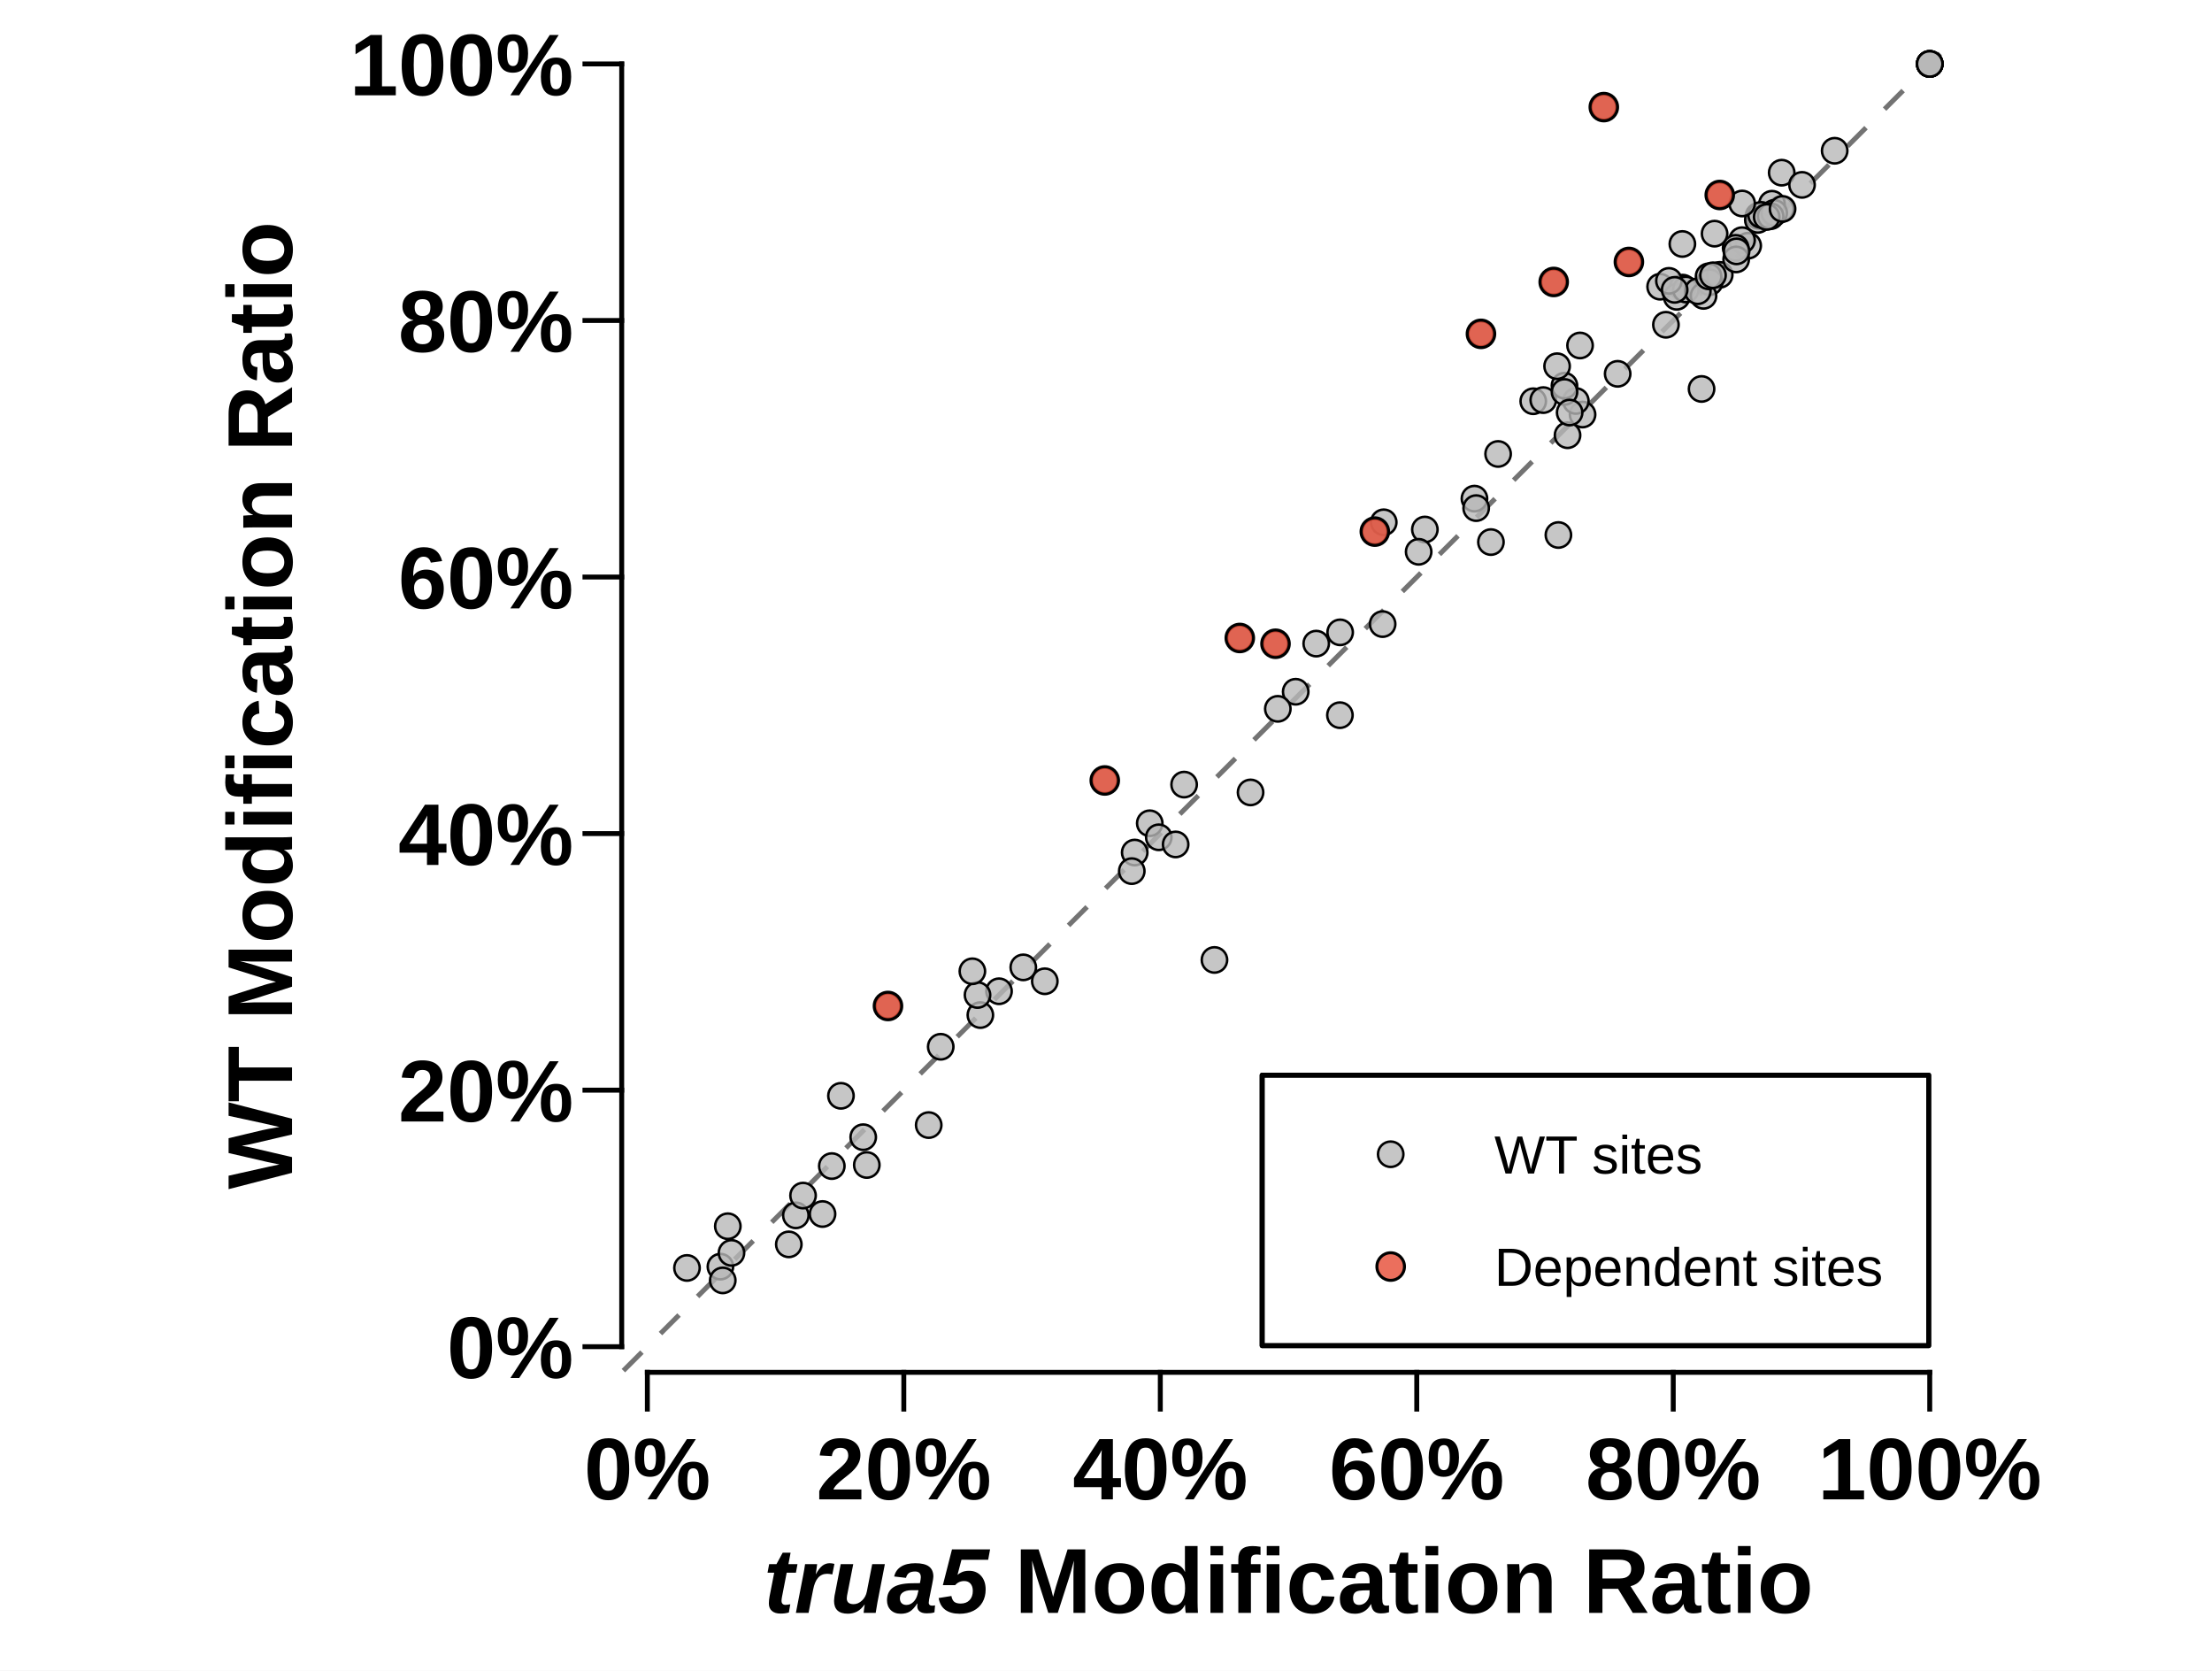
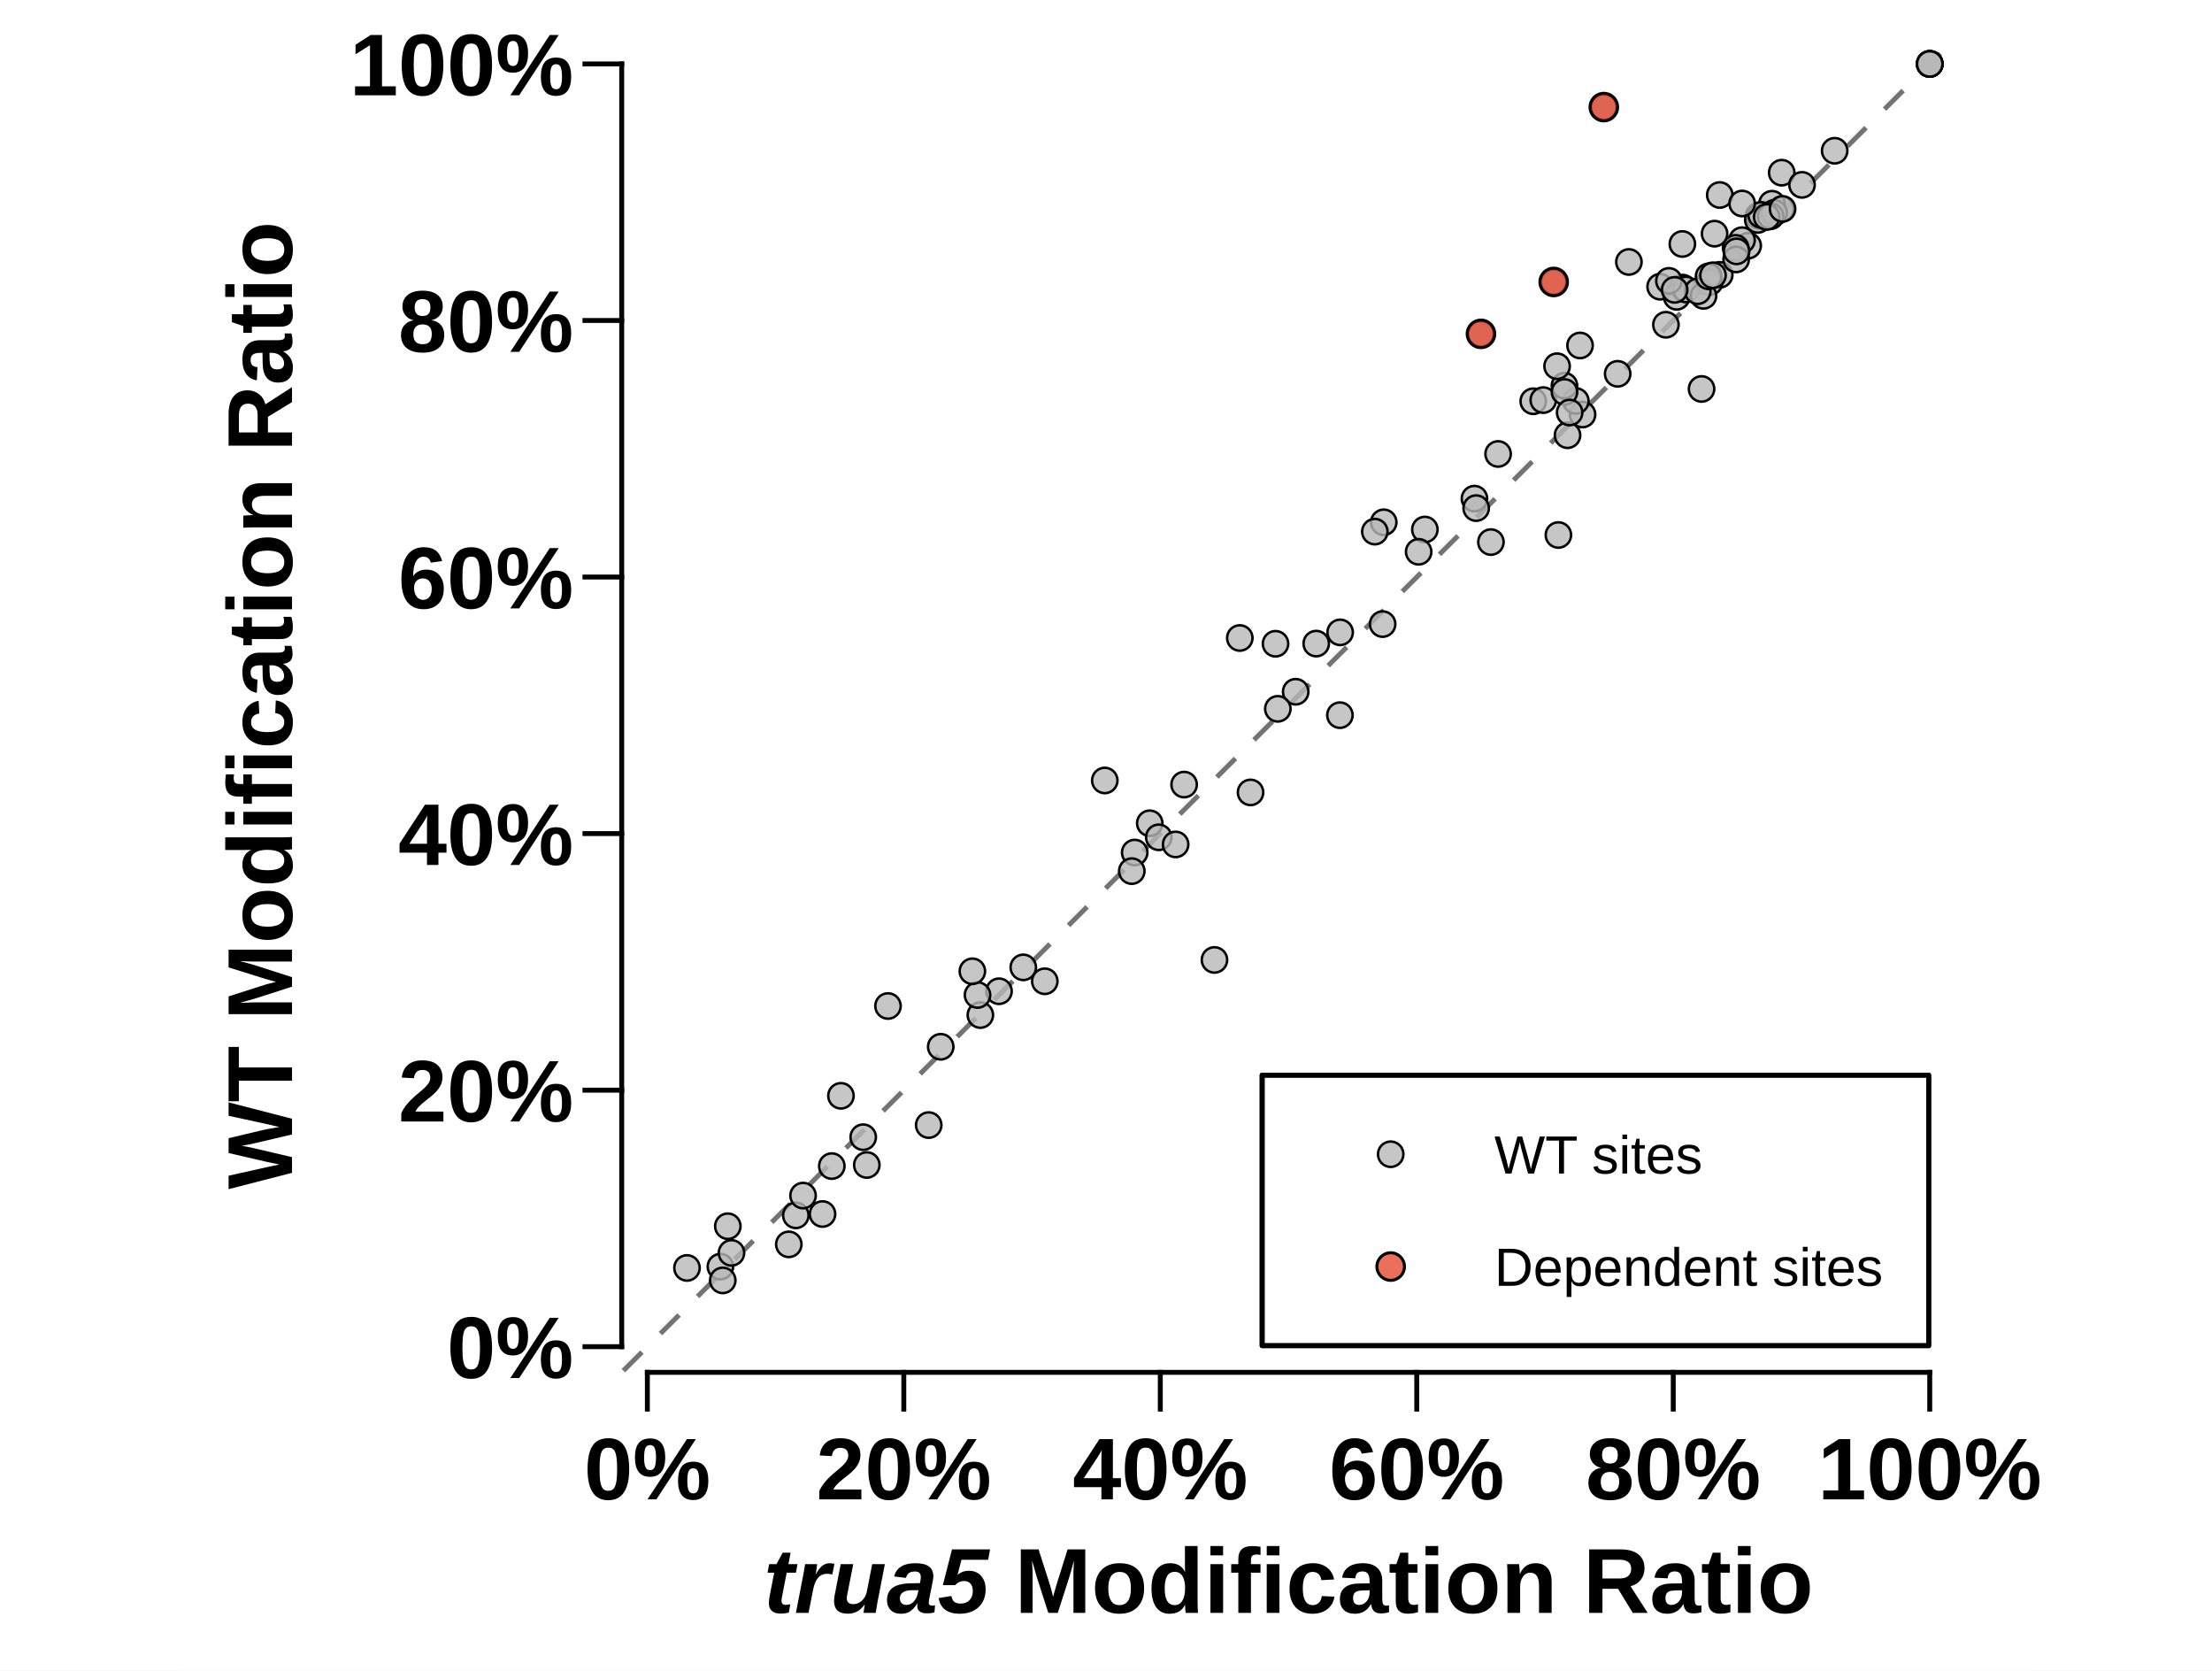
<svg xmlns="http://www.w3.org/2000/svg" width="576.00pt" height="434.88pt" viewBox="0 0 576.00 434.88">
  <g class="svglite">
    <defs>
      <style type="text/css">
    .svglite line, .svglite polyline, .svglite polygon, .svglite path, .svglite rect, .svglite circle {
      fill: none;
      stroke: #000000;
      stroke-linecap: round;
      stroke-linejoin: round;
      stroke-miterlimit: 10.00;
    }
    .svglite text {
      white-space: pre;
    }
    .svglite g.glyphgroup path {
      fill: inherit;
      stroke: none;
    }
  </style>
    </defs>
    <rect width="100%" height="100%" style="stroke: none; fill: #FFFFFF;" />
    <defs>
      <clipPath id="cpMC4wMHw1NzYuMDB8MC4wMHw0MzQuODg=">
        <rect x="0.00" y="0.00" width="576.00" height="434.88" />
      </clipPath>
    </defs>
    <g clip-path="url(#cpMC4wMHw1NzYuMDB8MC4wMHw0MzQuODg=)">
</g>
    <defs>
      <clipPath id="cpNDYuOTB8NTI5LjEwfDAuMDB8NDM0Ljg4">
        <rect x="46.90" y="0.00" width="482.20" height="434.88" />
      </clipPath>
    </defs>
    <g clip-path="url(#cpNDYuOTB8NTI5LjEwfDAuMDB8NDM0Ljg4)">
      <rect x="46.90" y="-0" width="482.20" height="434.88" style="stroke-width: 3.66; stroke: none; fill: #FFFFFF;" />
    </g>
    <g clip-path="url(#cpMC4wMHw1NzYuMDB8MC4wMHw0MzQuODg=)">
</g>
    <defs>
      <clipPath id="cpMTYxLjg5fDUwOS4xN3w5Ljk2fDM1Ny4yNQ==">
        <rect x="161.89" y="9.96" width="347.29" height="347.29" />
      </clipPath>
    </defs>
    <g clip-path="url(#cpMTYxLjg5fDUwOS4xN3w5Ljk2fDM1Ny4yNQ==)">
      <rect x="161.89" y="9.96" width="347.29" height="347.29" style="stroke-width: 3.66; stroke: none;" />
      <line x1="-185.40" y1="704.54" x2="856.46" y2="-337.32" style="stroke-width: 1.28; stroke: #737373; stroke-dasharray: 6.83,6.83; stroke-linecap: butt;" />
      <circle cx="463.72" cy="54.45" r="3.31" style="stroke-width: 0.64; fill: #B8B8B8; fill-opacity: 0.80;" />
      <circle cx="477.74" cy="39.24" r="3.31" style="stroke-width: 0.64; fill: #B8B8B8; fill-opacity: 0.80;" />
      <circle cx="432.29" cy="74.63" r="3.31" style="stroke-width: 0.64; fill: #B8B8B8; fill-opacity: 0.80;" />
      <circle cx="438.17" cy="74.87" r="3.31" style="stroke-width: 0.64; fill: #B8B8B8; fill-opacity: 0.80;" />
      <circle cx="436.61" cy="77.27" r="3.31" style="stroke-width: 0.64; fill: #B8B8B8; fill-opacity: 0.80;" />
      <circle cx="463.95" cy="44.95" r="3.31" style="stroke-width: 0.64; fill: #B8B8B8; fill-opacity: 0.80;" />
      <circle cx="421.23" cy="97.31" r="3.31" style="stroke-width: 0.64; fill: #B8B8B8; fill-opacity: 0.80;" />
      <circle cx="244.96" cy="272.49" r="3.31" style="stroke-width: 0.64; fill: #B8B8B8; fill-opacity: 0.80;" />
      <circle cx="360.32" cy="135.96" r="3.31" style="stroke-width: 0.64; fill: #B8B8B8; fill-opacity: 0.80;" />
      <circle cx="371.03" cy="137.84" r="3.31" style="stroke-width: 0.64; fill: #B8B8B8; fill-opacity: 0.80;" />
      <circle cx="260.14" cy="258.04" r="3.31" style="stroke-width: 0.64; fill: #B8B8B8; fill-opacity: 0.80;" />
      <circle cx="408.18" cy="113.30" r="3.31" style="stroke-width: 0.64; fill: #B8B8B8; fill-opacity: 0.80;" />
      <circle cx="299.39" cy="214.31" r="3.31" style="stroke-width: 0.64; fill: #B8B8B8; fill-opacity: 0.80;" />
      <circle cx="255.28" cy="264.24" r="3.31" style="stroke-width: 0.64; fill: #B8B8B8; fill-opacity: 0.80;" />
      <circle cx="383.94" cy="129.80" r="3.31" style="stroke-width: 0.64; fill: #B8B8B8; fill-opacity: 0.80;" />
      <circle cx="189.52" cy="319.21" r="3.31" style="stroke-width: 0.64; fill: #B8B8B8; fill-opacity: 0.80;" />
      <circle cx="342.74" cy="167.54" r="3.31" style="stroke-width: 0.64; fill: #B8B8B8; fill-opacity: 0.80;" />
      <circle cx="399.25" cy="104.45" r="3.31" style="stroke-width: 0.64; fill: #B8B8B8; fill-opacity: 0.80;" />
      <circle cx="225.71" cy="303.27" r="3.31" style="stroke-width: 0.64; fill: #B8B8B8; fill-opacity: 0.80;" />
      <circle cx="348.91" cy="186.17" r="3.31" style="stroke-width: 0.64; fill: #B8B8B8; fill-opacity: 0.80;" />
      <circle cx="447.81" cy="71.55" r="3.31" style="stroke-width: 0.64; fill: #B8B8B8; fill-opacity: 0.80;" />
      <circle cx="443.08" cy="101.25" r="3.31" style="stroke-width: 0.64; fill: #B8B8B8; fill-opacity: 0.80;" />
      <circle cx="457.90" cy="56.19" r="3.31" style="stroke-width: 0.64; fill: #B8B8B8; fill-opacity: 0.80;" />
      <circle cx="412.09" cy="107.91" r="3.31" style="stroke-width: 0.64; fill: #B8B8B8; fill-opacity: 0.80;" />
      <circle cx="187.59" cy="329.73" r="3.31" style="stroke-width: 0.64; fill: #B8B8B8; fill-opacity: 0.80;" />
+       <circle cx="358.00" cy="138.39" r="3.31" style="stroke-width: 0.64; fill: #B8B8B8; fill-opacity: 0.80;" />
+       <circle cx="287.68" cy="203.17" r="3.31" style="stroke-width: 0.64; fill: #B8B8B8; fill-opacity: 0.80;" />
      <circle cx="325.64" cy="206.28" r="3.31" style="stroke-width: 0.64; fill: #B8B8B8; fill-opacity: 0.80;" />
      <circle cx="218.98" cy="285.26" r="3.31" style="stroke-width: 0.64; fill: #B8B8B8; fill-opacity: 0.80;" />
      <circle cx="266.46" cy="251.82" r="3.31" style="stroke-width: 0.64; fill: #B8B8B8; fill-opacity: 0.80;" />
      <circle cx="272.06" cy="255.44" r="3.31" style="stroke-width: 0.64; fill: #B8B8B8; fill-opacity: 0.80;" />
      <circle cx="457.73" cy="57.25" r="3.31" style="stroke-width: 0.64; fill: #B8B8B8; fill-opacity: 0.80;" />
      <circle cx="445.19" cy="73.47" r="3.31" style="stroke-width: 0.64; fill: #B8B8B8; fill-opacity: 0.80;" />
      <circle cx="438.99" cy="75.36" r="3.31" style="stroke-width: 0.64; fill: #B8B8B8; fill-opacity: 0.80;" />
      <circle cx="295.47" cy="221.93" r="3.31" style="stroke-width: 0.64; fill: #B8B8B8; fill-opacity: 0.80;" />
      <circle cx="405.80" cy="139.27" r="3.31" style="stroke-width: 0.64; fill: #B8B8B8; fill-opacity: 0.80;" />
      <circle cx="502.50" cy="16.64" r="3.31" style="stroke-width: 0.64; fill: #B8B8B8; fill-opacity: 0.80;" />
      <circle cx="301.74" cy="217.96" r="3.31" style="stroke-width: 0.64; fill: #B8B8B8; fill-opacity: 0.80;" />
      <circle cx="348.97" cy="164.61" r="3.31" style="stroke-width: 0.64; fill: #B8B8B8; fill-opacity: 0.80;" />
      <circle cx="205.40" cy="323.93" r="3.31" style="stroke-width: 0.64; fill: #B8B8B8; fill-opacity: 0.80;" />
      <circle cx="316.24" cy="249.89" r="3.31" style="stroke-width: 0.64; fill: #B8B8B8; fill-opacity: 0.80;" />
+       <circle cx="322.84" cy="166.08" r="3.31" style="stroke-width: 0.64; fill: #B8B8B8; fill-opacity: 0.80;" />
      <circle cx="502.50" cy="16.64" r="3.31" style="stroke-width: 0.64; fill: #B8B8B8; fill-opacity: 0.80;" />
+       <circle cx="231.23" cy="261.88" r="3.31" style="stroke-width: 0.64; fill: #B8B8B8; fill-opacity: 0.80;" />
      <circle cx="306.13" cy="219.82" r="3.31" style="stroke-width: 0.64; fill: #B8B8B8; fill-opacity: 0.80;" />
      <circle cx="461.42" cy="53.03" r="3.31" style="stroke-width: 0.64; fill: #B8B8B8; fill-opacity: 0.80;" />
      <circle cx="369.41" cy="143.64" r="3.31" style="stroke-width: 0.64; fill: #B8B8B8; fill-opacity: 0.80;" />
      <circle cx="410.35" cy="104.38" r="3.31" style="stroke-width: 0.64; fill: #B8B8B8; fill-opacity: 0.80;" />
      <circle cx="455.22" cy="63.95" r="3.31" style="stroke-width: 0.64; fill: #B8B8B8; fill-opacity: 0.80;" />
      <circle cx="254.54" cy="259.02" r="3.31" style="stroke-width: 0.64; fill: #B8B8B8; fill-opacity: 0.80;" />
      <circle cx="308.34" cy="204.24" r="3.31" style="stroke-width: 0.64; fill: #B8B8B8; fill-opacity: 0.80;" />
      <circle cx="433.80" cy="84.54" r="3.31" style="stroke-width: 0.64; fill: #B8B8B8; fill-opacity: 0.80;" />
      <circle cx="458.57" cy="55.93" r="3.31" style="stroke-width: 0.64; fill: #B8B8B8; fill-opacity: 0.80;" />
      <circle cx="253.20" cy="252.84" r="3.31" style="stroke-width: 0.64; fill: #B8B8B8; fill-opacity: 0.80;" />
      <circle cx="207.23" cy="316.38" r="3.31" style="stroke-width: 0.64; fill: #B8B8B8; fill-opacity: 0.80;" />
+       <circle cx="332.14" cy="167.58" r="3.31" style="stroke-width: 0.64; fill: #B8B8B8; fill-opacity: 0.80;" />
      <circle cx="469.24" cy="48.12" r="3.31" style="stroke-width: 0.64; fill: #B8B8B8; fill-opacity: 0.80;" />
      <circle cx="360.03" cy="162.46" r="3.31" style="stroke-width: 0.64; fill: #B8B8B8; fill-opacity: 0.80;" />
      <circle cx="453.62" cy="62.52" r="3.31" style="stroke-width: 0.64; fill: #B8B8B8; fill-opacity: 0.80;" />
      <circle cx="502.50" cy="16.64" r="3.31" style="stroke-width: 0.64; fill: #B8B8B8; fill-opacity: 0.80;" />
      <circle cx="384.39" cy="132.27" r="3.31" style="stroke-width: 0.64; fill: #B8B8B8; fill-opacity: 0.80;" />
      <circle cx="337.39" cy="180.07" r="3.31" style="stroke-width: 0.64; fill: #B8B8B8; fill-opacity: 0.80;" />
      <circle cx="462.00" cy="55.41" r="3.31" style="stroke-width: 0.64; fill: #B8B8B8; fill-opacity: 0.80;" />
      <circle cx="502.50" cy="16.64" r="3.31" style="stroke-width: 0.64; fill: #B8B8B8; fill-opacity: 0.80;" />
      <circle cx="443.59" cy="77.02" r="3.31" style="stroke-width: 0.64; fill: #B8B8B8; fill-opacity: 0.80;" />
      <circle cx="407.38" cy="100.40" r="3.31" style="stroke-width: 0.64; fill: #B8B8B8; fill-opacity: 0.80;" />
      <circle cx="401.86" cy="104.15" r="3.31" style="stroke-width: 0.64; fill: #B8B8B8; fill-opacity: 0.80;" />
      <circle cx="411.44" cy="89.93" r="3.31" style="stroke-width: 0.64; fill: #B8B8B8; fill-opacity: 0.80;" />
      <circle cx="390.10" cy="118.17" r="3.31" style="stroke-width: 0.64; fill: #B8B8B8; fill-opacity: 0.80;" />
      <circle cx="405.46" cy="95.33" r="3.31" style="stroke-width: 0.64; fill: #B8B8B8; fill-opacity: 0.80;" />
      <circle cx="407.39" cy="102.03" r="3.31" style="stroke-width: 0.64; fill: #B8B8B8; fill-opacity: 0.80;" />
      <circle cx="438.08" cy="63.51" r="3.31" style="stroke-width: 0.64; fill: #B8B8B8; fill-opacity: 0.80;" />
+       <circle cx="424.16" cy="68.19" r="3.31" style="stroke-width: 0.64; fill: #B8B8B8; fill-opacity: 0.80;" />
+       <circle cx="447.82" cy="50.76" r="3.31" style="stroke-width: 0.64; fill: #B8B8B8; fill-opacity: 0.80;" />
      <circle cx="434.58" cy="73.11" r="3.31" style="stroke-width: 0.64; fill: #B8B8B8; fill-opacity: 0.80;" />
      <circle cx="442.10" cy="75.81" r="3.31" style="stroke-width: 0.64; fill: #B8B8B8; fill-opacity: 0.80;" />
      <circle cx="502.50" cy="16.64" r="3.31" style="stroke-width: 0.64; fill: #B8B8B8; fill-opacity: 0.80;" />
      <circle cx="461.07" cy="56.28" r="3.31" style="stroke-width: 0.64; fill: #B8B8B8; fill-opacity: 0.80;" />
      <circle cx="188.20" cy="333.31" r="3.31" style="stroke-width: 0.64; fill: #B8B8B8; fill-opacity: 0.80;" />
      <circle cx="444.91" cy="71.93" r="3.31" style="stroke-width: 0.64; fill: #B8B8B8; fill-opacity: 0.80;" />
      <circle cx="451.96" cy="64.52" r="3.31" style="stroke-width: 0.64; fill: #B8B8B8; fill-opacity: 0.80;" />
      <circle cx="214.18" cy="316.03" r="3.31" style="stroke-width: 0.64; fill: #B8B8B8; fill-opacity: 0.80;" />
      <circle cx="388.23" cy="141.11" r="3.31" style="stroke-width: 0.64; fill: #B8B8B8; fill-opacity: 0.80;" />
      <circle cx="436.07" cy="75.45" r="3.31" style="stroke-width: 0.64; fill: #B8B8B8; fill-opacity: 0.80;" />
      <circle cx="446.47" cy="60.82" r="3.31" style="stroke-width: 0.64; fill: #B8B8B8; fill-opacity: 0.80;" />
      <circle cx="294.71" cy="226.77" r="3.31" style="stroke-width: 0.64; fill: #B8B8B8; fill-opacity: 0.80;" />
      <circle cx="460.04" cy="56.48" r="3.31" style="stroke-width: 0.64; fill: #B8B8B8; fill-opacity: 0.80;" />
      <circle cx="446.06" cy="71.66" r="3.31" style="stroke-width: 0.64; fill: #B8B8B8; fill-opacity: 0.80;" />
      <circle cx="209.11" cy="311.23" r="3.31" style="stroke-width: 0.64; fill: #B8B8B8; fill-opacity: 0.80;" />
      <circle cx="216.60" cy="303.55" r="3.31" style="stroke-width: 0.64; fill: #B8B8B8; fill-opacity: 0.80;" />
      <circle cx="224.78" cy="296.03" r="3.31" style="stroke-width: 0.64; fill: #B8B8B8; fill-opacity: 0.80;" />
      <circle cx="452.09" cy="67.53" r="3.31" style="stroke-width: 0.64; fill: #B8B8B8; fill-opacity: 0.80;" />
      <circle cx="190.47" cy="326.15" r="3.31" style="stroke-width: 0.64; fill: #B8B8B8; fill-opacity: 0.80;" />
      <circle cx="453.65" cy="52.97" r="3.31" style="stroke-width: 0.64; fill: #B8B8B8; fill-opacity: 0.80;" />
      <circle cx="241.83" cy="292.88" r="3.31" style="stroke-width: 0.64; fill: #B8B8B8; fill-opacity: 0.80;" />
      <circle cx="178.89" cy="330.07" r="3.31" style="stroke-width: 0.64; fill: #B8B8B8; fill-opacity: 0.80;" />
      <circle cx="408.73" cy="107.39" r="3.31" style="stroke-width: 0.64; fill: #B8B8B8; fill-opacity: 0.80;" />
      <circle cx="332.74" cy="184.52" r="3.31" style="stroke-width: 0.64; fill: #B8B8B8; fill-opacity: 0.80;" />
      <circle cx="464.17" cy="54.38" r="3.31" style="stroke-width: 0.64; fill: #B8B8B8; fill-opacity: 0.80;" />
      <circle cx="452.19" cy="65.43" r="3.31" style="stroke-width: 0.64; fill: #B8B8B8; fill-opacity: 0.80;" />
-       <circle cx="358.00" cy="138.39" r="3.31" style="stroke-width: 0.64; fill: #B8B8B8; fill-opacity: 0.80;" />
-       <circle cx="287.68" cy="203.17" r="3.31" style="stroke-width: 0.64; fill: #B8B8B8; fill-opacity: 0.80;" />
      <circle cx="404.58" cy="73.40" r="3.31" style="stroke-width: 0.64; fill: #B8B8B8; fill-opacity: 0.80;" />
-       <circle cx="322.84" cy="166.08" r="3.31" style="stroke-width: 0.64; fill: #B8B8B8; fill-opacity: 0.80;" />
      <circle cx="417.63" cy="27.88" r="3.31" style="stroke-width: 0.64; fill: #B8B8B8; fill-opacity: 0.80;" />
-       <circle cx="231.23" cy="261.88" r="3.31" style="stroke-width: 0.64; fill: #B8B8B8; fill-opacity: 0.80;" />
      <circle cx="385.64" cy="86.91" r="3.31" style="stroke-width: 0.64; fill: #B8B8B8; fill-opacity: 0.80;" />
-       <circle cx="332.14" cy="167.58" r="3.31" style="stroke-width: 0.64; fill: #B8B8B8; fill-opacity: 0.80;" />
-       <circle cx="424.16" cy="68.19" r="3.31" style="stroke-width: 0.64; fill: #B8B8B8; fill-opacity: 0.80;" />
-       <circle cx="447.82" cy="50.76" r="3.31" style="stroke-width: 0.64; fill: #B8B8B8; fill-opacity: 0.80;" />
-       <circle cx="358.00" cy="138.39" r="3.59" style="stroke-width: 0.78; fill: #E64B35; fill-opacity: 0.80;" />
-       <circle cx="287.68" cy="203.17" r="3.59" style="stroke-width: 0.78; fill: #E64B35; fill-opacity: 0.80;" />
      <circle cx="404.58" cy="73.40" r="3.59" style="stroke-width: 0.78; fill: #E64B35; fill-opacity: 0.80;" />
-       <circle cx="322.84" cy="166.08" r="3.59" style="stroke-width: 0.78; fill: #E64B35; fill-opacity: 0.80;" />
      <circle cx="417.63" cy="27.88" r="3.59" style="stroke-width: 0.78; fill: #E64B35; fill-opacity: 0.80;" />
-       <circle cx="231.23" cy="261.88" r="3.59" style="stroke-width: 0.78; fill: #E64B35; fill-opacity: 0.80;" />
      <circle cx="385.64" cy="86.91" r="3.59" style="stroke-width: 0.78; fill: #E64B35; fill-opacity: 0.80;" />
-       <circle cx="332.14" cy="167.58" r="3.59" style="stroke-width: 0.78; fill: #E64B35; fill-opacity: 0.80;" />
-       <circle cx="424.16" cy="68.19" r="3.59" style="stroke-width: 0.78; fill: #E64B35; fill-opacity: 0.80;" />
-       <circle cx="447.82" cy="50.76" r="3.59" style="stroke-width: 0.78; fill: #E64B35; fill-opacity: 0.80;" />
    </g>
    <g clip-path="url(#cpMC4wMHw1NzYuMDB8MC4wMHw0MzQuODg=)">
      <polyline points="161.89,350.57 161.89,16.64 " style="stroke-width: 1.28; stroke-linecap: square;" />
      <text x="149.33" y="358.73" text-anchor="end" style="font-size: 22.80px; font-weight: bold; font-family: &quot;Arial&quot;;">0%</text>
      <text x="149.33" y="291.95" text-anchor="end" style="font-size: 22.80px; font-weight: bold; font-family: &quot;Arial&quot;;">20%</text>
      <text x="149.33" y="225.16" text-anchor="end" style="font-size: 22.80px; font-weight: bold; font-family: &quot;Arial&quot;;">40%</text>
      <text x="149.33" y="158.37" text-anchor="end" style="font-size: 22.80px; font-weight: bold; font-family: &quot;Arial&quot;;">60%</text>
      <text x="149.33" y="91.59" text-anchor="end" style="font-size: 22.80px; font-weight: bold; font-family: &quot;Arial&quot;;">80%</text>
      <text x="149.33" y="24.80" text-anchor="end" style="font-size: 22.80px; font-weight: bold; font-family: &quot;Arial&quot;;">100%</text>
      <polyline points="152.32,350.57 161.89,350.57 " style="stroke-width: 1.28; stroke-linecap: square;" />
      <polyline points="152.32,283.79 161.89,283.79 " style="stroke-width: 1.28; stroke-linecap: square;" />
      <polyline points="152.32,217.00 161.89,217.00 " style="stroke-width: 1.28; stroke-linecap: square;" />
      <polyline points="152.32,150.21 161.89,150.21 " style="stroke-width: 1.28; stroke-linecap: square;" />
      <polyline points="152.32,83.43 161.89,83.43 " style="stroke-width: 1.28; stroke-linecap: square;" />
      <polyline points="152.32,16.64 161.89,16.64 " style="stroke-width: 1.28; stroke-linecap: square;" />
      <polyline points="168.57,357.25 502.50,357.25 " style="stroke-width: 1.28; stroke-linecap: square;" />
      <polyline points="168.57,366.81 168.57,357.25 " style="stroke-width: 1.28; stroke-linecap: square;" />
      <polyline points="235.35,366.81 235.35,357.25 " style="stroke-width: 1.28; stroke-linecap: square;" />
      <polyline points="302.14,366.81 302.14,357.25 " style="stroke-width: 1.28; stroke-linecap: square;" />
      <polyline points="368.92,366.81 368.92,357.25 " style="stroke-width: 1.28; stroke-linecap: square;" />
      <polyline points="435.71,366.81 435.71,357.25 " style="stroke-width: 1.28; stroke-linecap: square;" />
      <polyline points="502.50,366.81 502.50,357.25 " style="stroke-width: 1.28; stroke-linecap: square;" />
      <text x="168.57" y="390.32" text-anchor="middle" style="font-size: 22.80px; font-weight: bold; font-family: &quot;Arial&quot;;">0%</text>
      <text x="235.35" y="390.32" text-anchor="middle" style="font-size: 22.80px; font-weight: bold; font-family: &quot;Arial&quot;;">20%</text>
      <text x="302.14" y="390.32" text-anchor="middle" style="font-size: 22.80px; font-weight: bold; font-family: &quot;Arial&quot;;">40%</text>
      <text x="368.92" y="390.32" text-anchor="middle" style="font-size: 22.80px; font-weight: bold; font-family: &quot;Arial&quot;;">60%</text>
      <text x="435.71" y="390.32" text-anchor="middle" style="font-size: 22.80px; font-weight: bold; font-family: &quot;Arial&quot;;">80%</text>
      <text x="502.50" y="390.32" text-anchor="middle" style="font-size: 22.80px; font-weight: bold; font-family: &quot;Arial&quot;;">100%</text>
      <text x="198.85" y="419.86" style="font-size: 24.00px; font-weight: bold; font-style: italic; font-family: &quot;Arial&quot;;">trua5</text>
      <text x="264.21" y="419.86" style="font-size: 24.00px; font-weight: bold; font-family: &quot;Arial&quot;;">Modification</text>
      <text x="412.21" y="419.86" style="font-size: 24.00px; font-weight: bold; font-family: &quot;Arial&quot;;">Ratio</text>
      <text transform="translate(76.04,183.61) rotate(-90)" text-anchor="middle" style="font-size: 24.00px; font-weight: bold; font-family: &quot;Arial&quot;;">WT Modification Ratio</text>
      <rect x="328.66" y="279.88" width="173.57" height="70.43" style="stroke-width: 1.28;" />
      <rect x="328.66" y="279.88" width="173.57" height="70.43" style="stroke-width: 1.28;" />
      <rect x="340.61" y="291.83" width="43.04" height="17.28" style="stroke-width: 3.66; stroke: none; fill: #FFFFFF;" />
      <circle cx="362.13" cy="300.47" r="3.31" style="stroke-width: 0.64; fill: #B8B8B8; fill-opacity: 0.80;" />
      <rect x="340.61" y="321.07" width="43.04" height="17.28" style="stroke-width: 3.66; stroke: none; fill: #FFFFFF;" />
      <circle cx="362.13" cy="329.71" r="3.59" style="stroke-width: 0.78; fill: #E64B35; fill-opacity: 0.80;" />
      <text x="389.13" y="305.49" style="font-size: 14.00px; font-family: &quot;Arial&quot;;">WT sites</text>
      <text x="389.13" y="334.72" style="font-size: 14.00px; font-family: &quot;Arial&quot;;">Dependent sites</text>
    </g>
  </g>
</svg>
